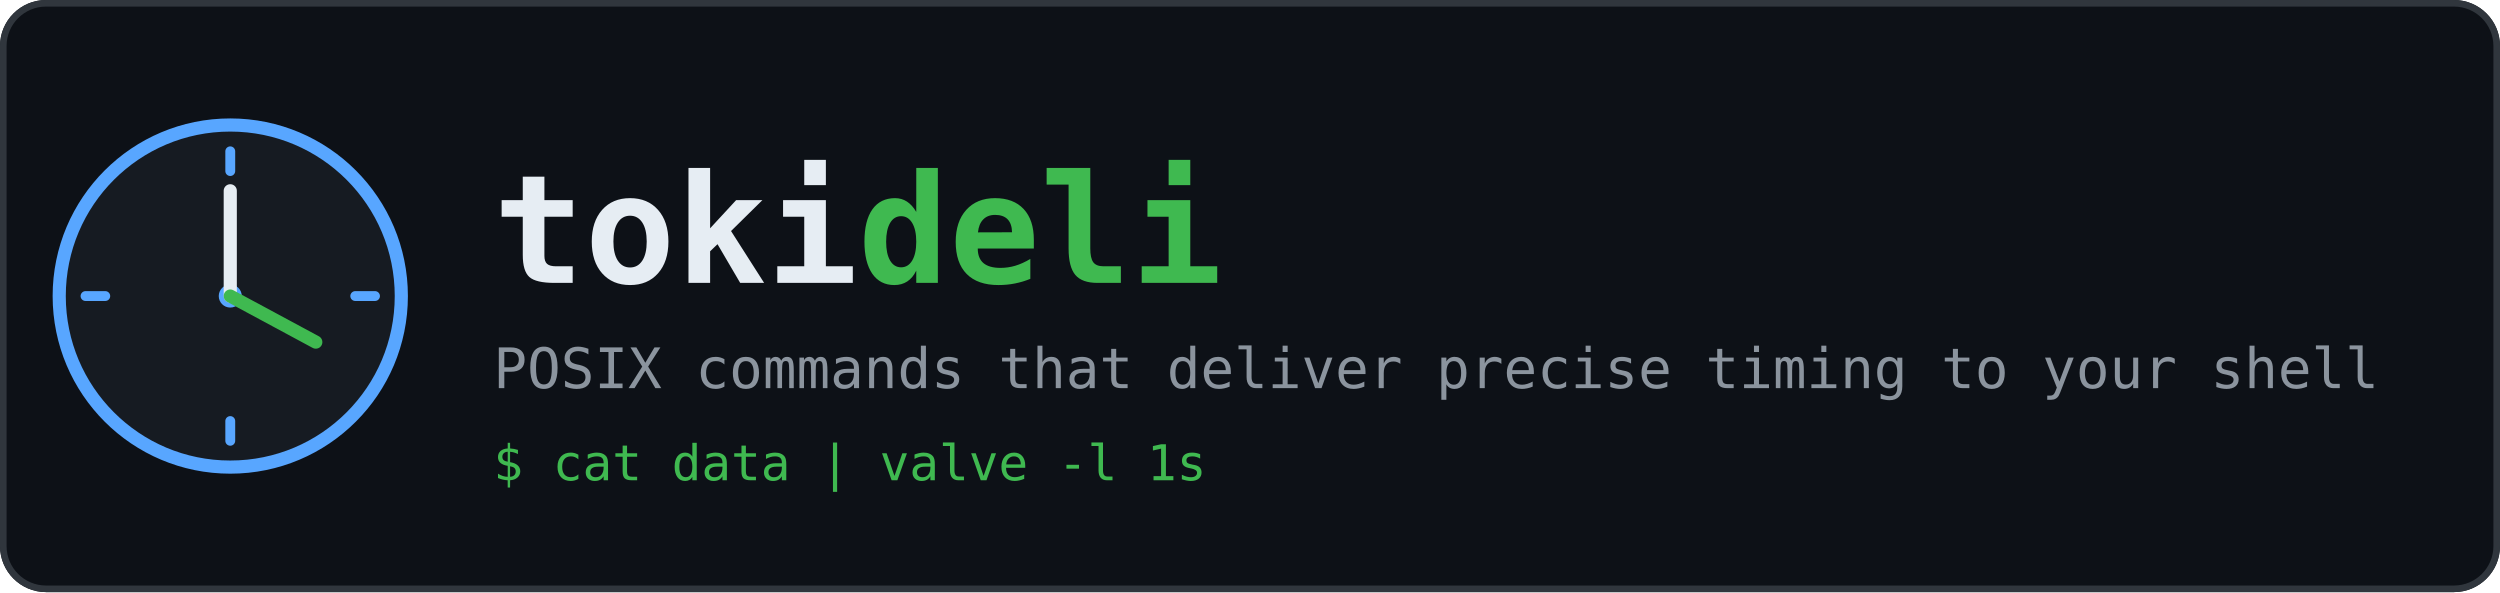
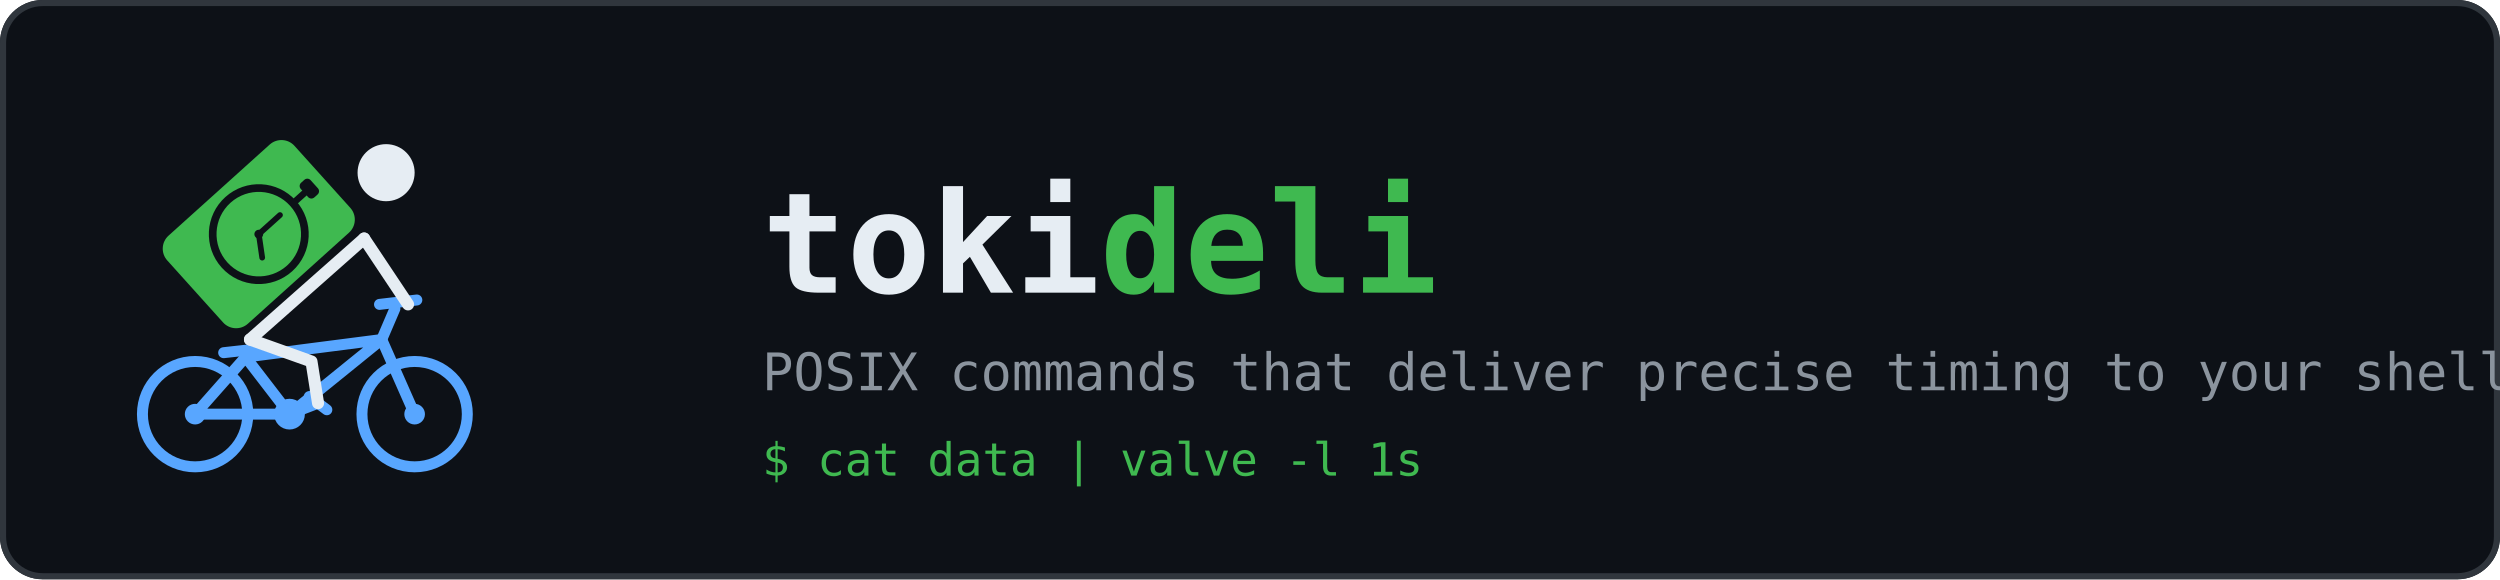
- <svg xmlns="http://www.w3.org/2000/svg" width="760" height="180" viewBox="0 0 760 180" role="img" aria-label="tokideli">
-   <rect width="760" height="180" rx="14" fill="#0d1117" />
-   <rect x="1" y="1" width="758" height="178" rx="13" fill="none" stroke="#30363d" stroke-width="2" />
-   <g transform="translate(70,90)">
-     <circle r="52" fill="#161b22" stroke="#58a6ff" stroke-width="4" />
-     <circle r="3.5" fill="#58a6ff" />
-     <g stroke="#58a6ff" stroke-width="3" stroke-linecap="round">
-       <line x1="0" y1="-44" x2="0" y2="-38" />
-       <line x1="0" y1="44" x2="0" y2="38" />
-       <line x1="-44" y1="0" x2="-38" y2="0" />
-       <line x1="44" y1="0" x2="38" y2="0" />
+ <svg xmlns="http://www.w3.org/2000/svg" width="820" height="190" viewBox="0 0 820 190" role="img" aria-label="tokideli">
+   <rect width="820" height="190" rx="14" fill="#0d1117" />
+   <rect x="1" y="1" width="818" height="188" rx="13" fill="none" stroke="#30363d" stroke-width="2" />
+   <g transform="translate(10,12) scale(0.72)">
+     <g fill="none" stroke="#58a6ff" stroke-width="5" stroke-linecap="round" stroke-linejoin="round">
+       <circle cx="75" cy="172" r="24" />
+       <circle cx="175" cy="172" r="24" />
+       <circle cx="75" cy="172" r="2.2" fill="#58a6ff" />
+       <circle cx="175" cy="172" r="2.2" fill="#58a6ff" />
+       <path d="M75,172 L118,172 L98,146 L75,172" />
+       <path d="M98,146 L160,138 L118,172" />
+       <path d="M160,138 L175,172" />
+       <path d="M88,144 L106,142" />
+       <path d="M160,138 L166,124" />
+       <path d="M159,122 L176,120" />
+       <circle cx="118" cy="172" r="4.5" fill="#58a6ff" />
+       <path d="M118,172 L131,167" />
+       <path d="M127,164 L135,170" />
    </g>
-     <line x1="0" y1="0" x2="0" y2="-32" stroke="#e6edf3" stroke-width="4" stroke-linecap="round" />
-     <line x1="0" y1="0" x2="26" y2="14" stroke="#3fb950" stroke-width="4" stroke-linecap="round" />
+     <g fill="none" stroke="#e6edf3" stroke-width="5.5" stroke-linecap="round" stroke-linejoin="round">
+       <path d="M100,138 L152,92" />
+       <path d="M152,92 L172,122" />
+       <path d="M100,138 L128,148 L131,167" />
+     </g>
+     <circle cx="162" cy="62" r="13" fill="#e6edf3" />
+     <g transform="translate(104,90) rotate(48)">
+       <rect x="-27" y="-39" width="54" height="78" rx="8" fill="#3fb950" />
+       <circle cx="0" cy="0" r="21" fill="none" stroke="#0d1117" stroke-width="3.5" />
+       <line x1="0" y1="-21" x2="0" y2="-28" stroke="#0d1117" stroke-width="3" stroke-linecap="round" />
+       <rect x="-4.5" y="-34" width="9" height="6" rx="2" fill="#0d1117" />
+       <line x1="0" y1="0" x2="0" y2="-13" stroke="#0d1117" stroke-width="2.6" stroke-linecap="round" />
+       <line x1="0" y1="0" x2="9" y2="6" stroke="#0d1117" stroke-width="2.6" stroke-linecap="round" />
+       <circle cx="0" cy="0" r="2" fill="#0d1117" />
+     </g>
  </g>
  <g font-family="'DejaVu Sans Mono','Courier New',monospace" font-weight="bold">
-     <text x="150" y="86" font-size="46" fill="#e6edf3">toki<tspan fill="#3fb950">deli</tspan>
+     <text x="250" y="96" font-size="46" fill="#e6edf3">toki<tspan fill="#3fb950">deli</tspan>
    </text>
-     <text x="150" y="118" font-size="17" fill="#8b949e" font-weight="normal">POSIX commands that deliver precise timing to your shell</text>
+     <text x="250" y="128" font-size="17" fill="#8b949e" font-weight="normal">POSIX commands that deliver precise timing to your shell</text>
  </g>
  <g font-family="'DejaVu Sans Mono','Courier New',monospace" font-size="15" fill="#3fb950">
-     <text x="150" y="146">$ cat data | valve -l 1s</text>
+     <text x="250" y="156">$ cat data | valve -l 1s</text>
  </g>
</svg>
